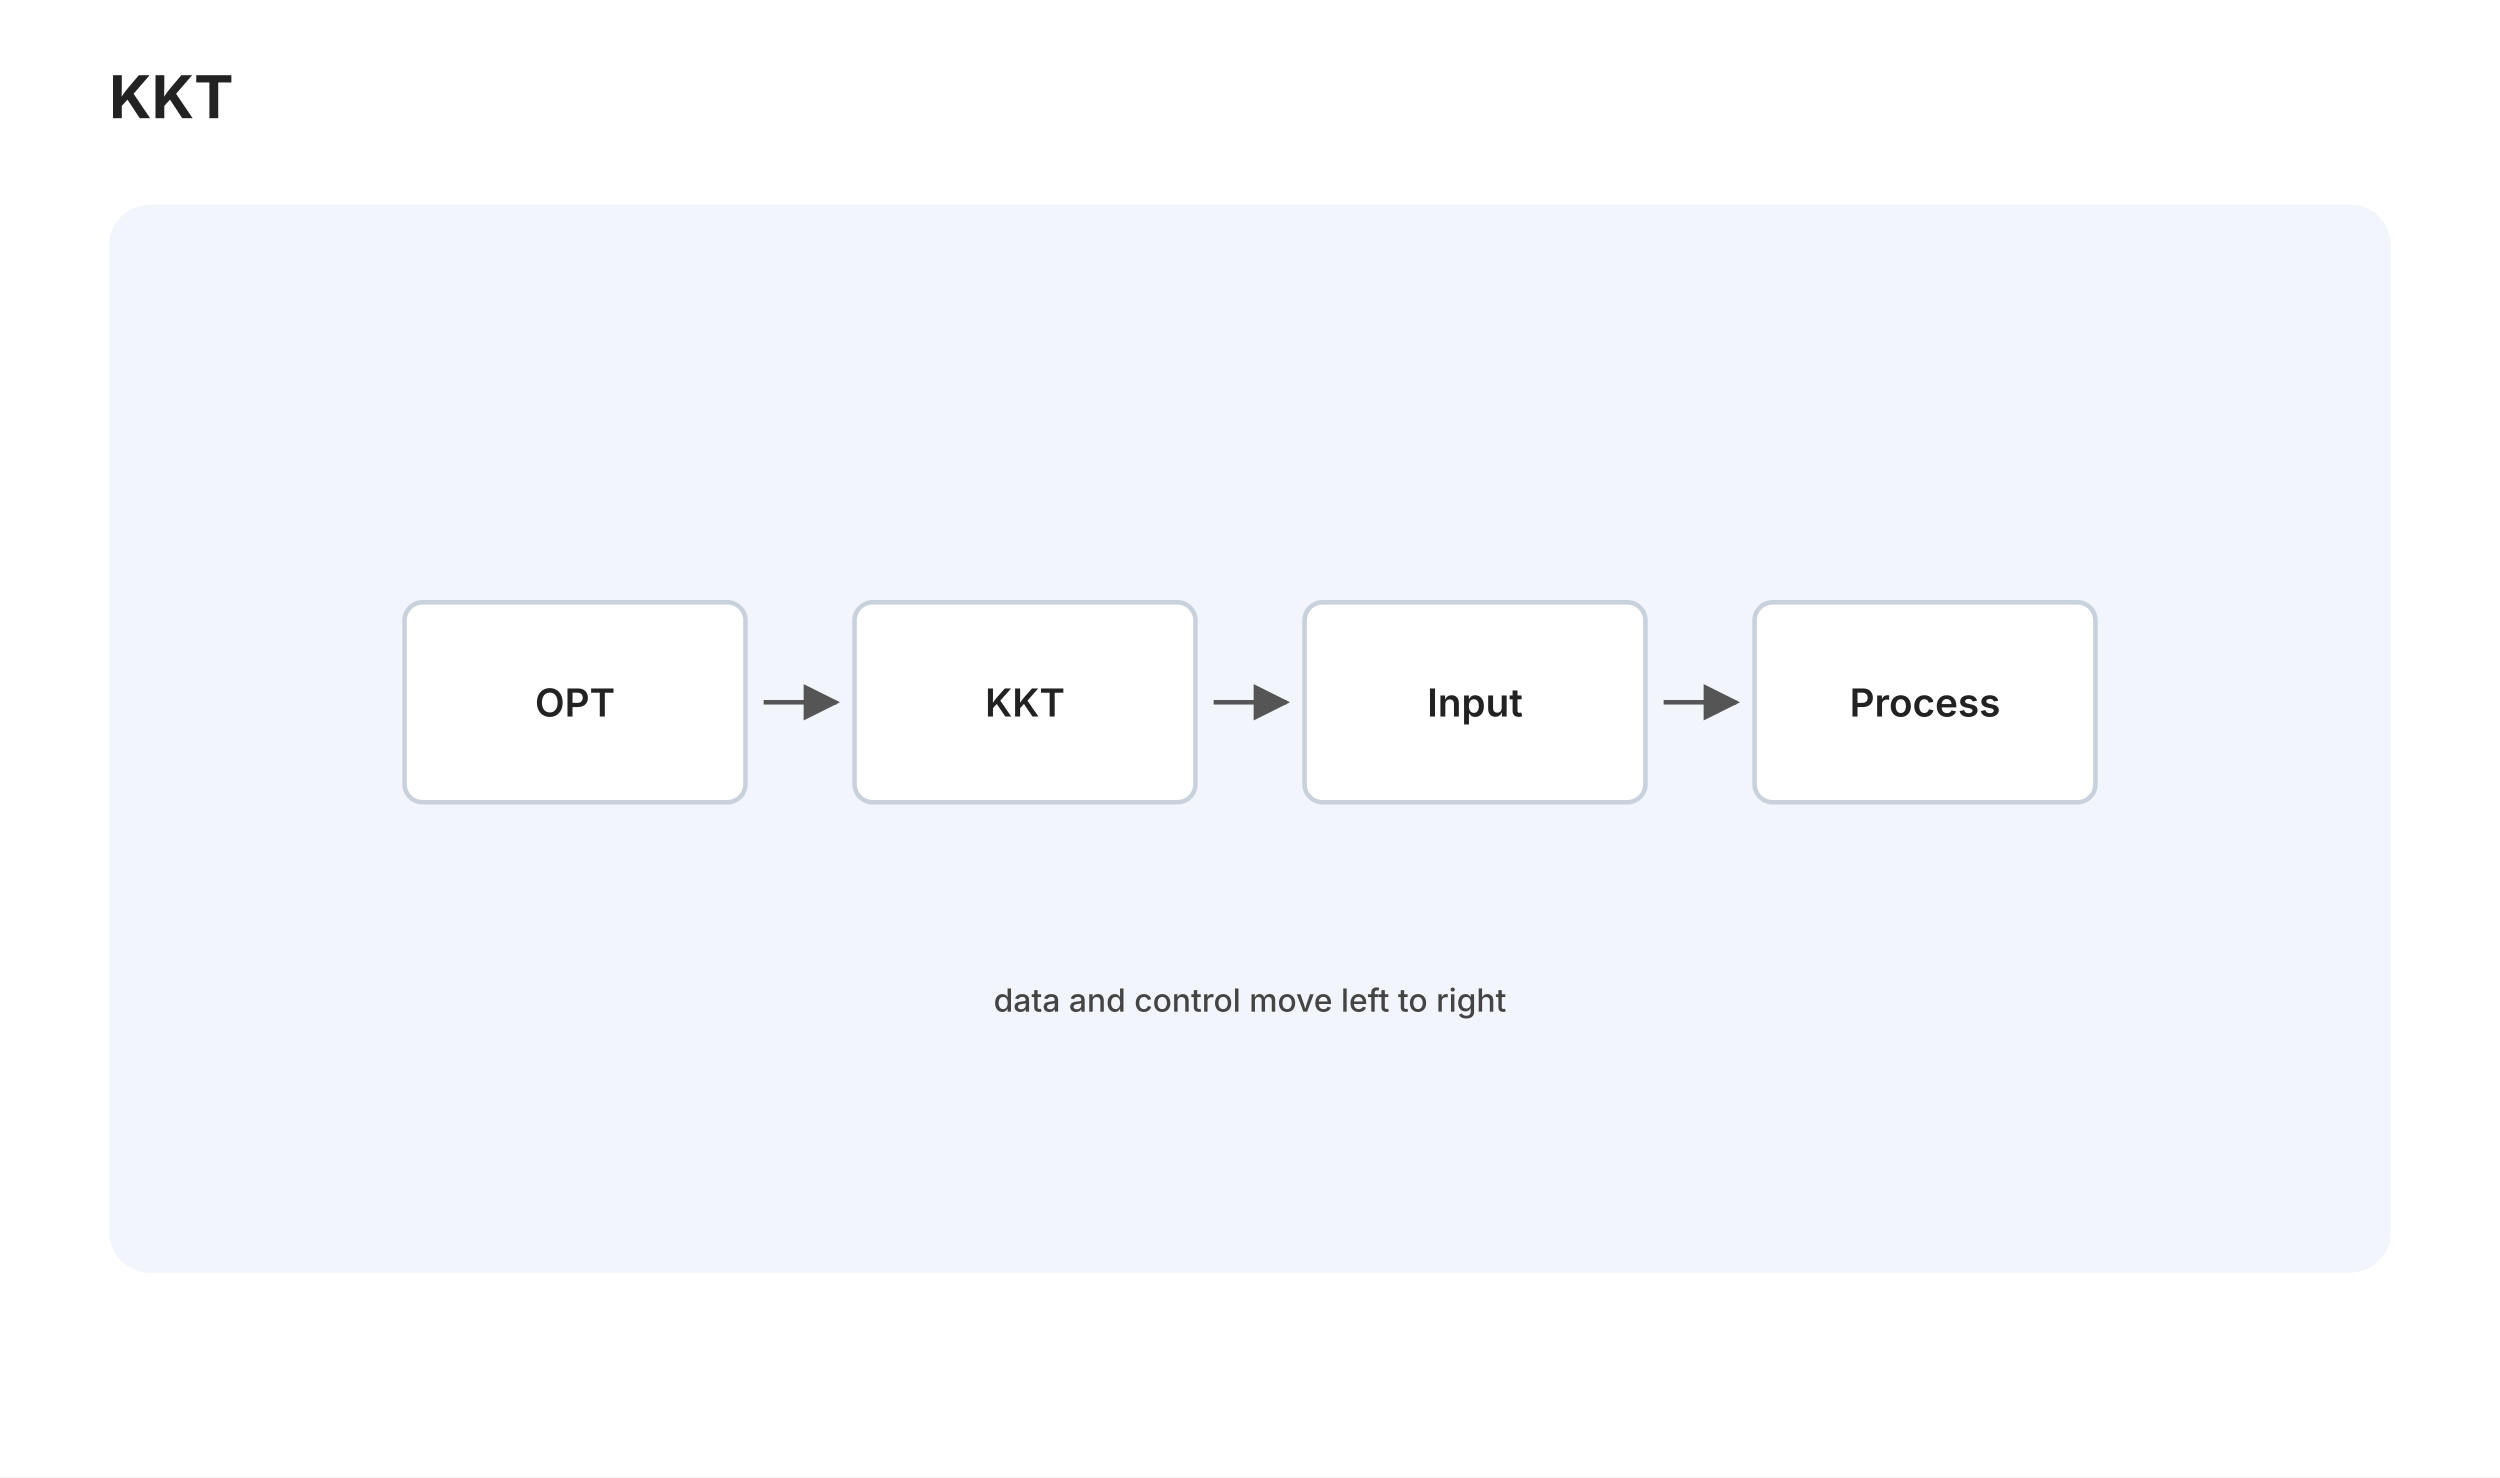
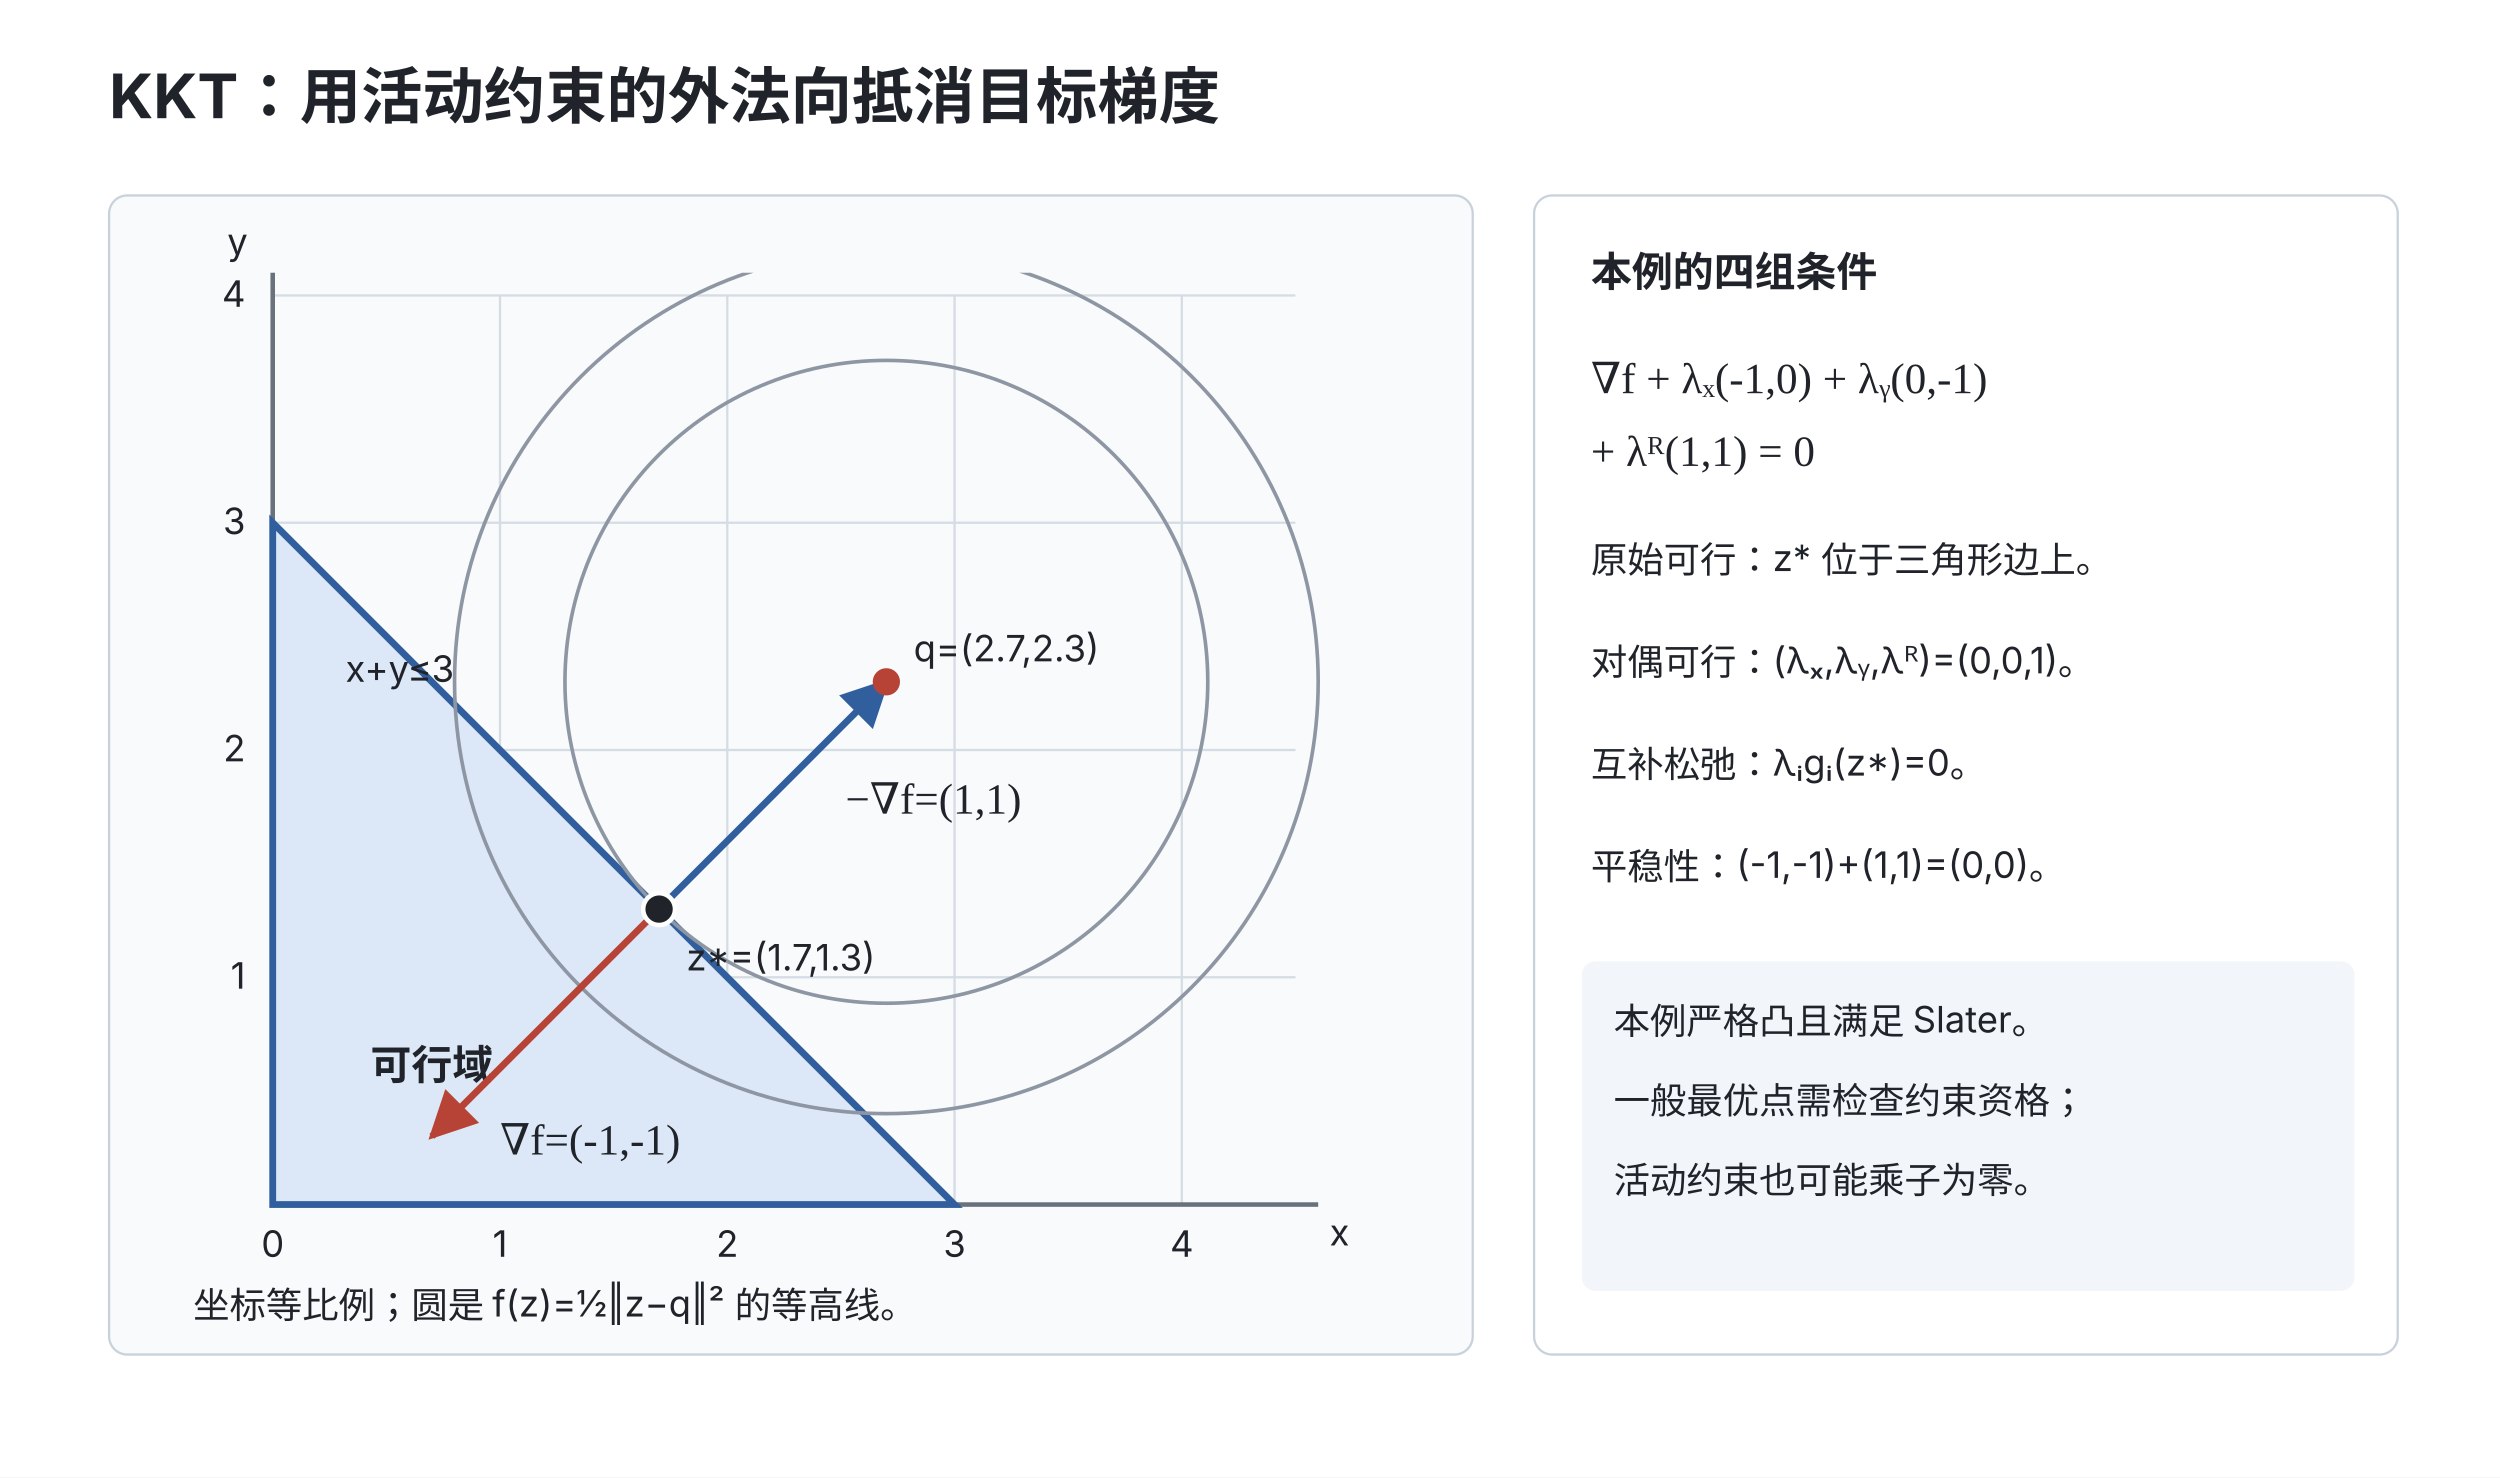
- <svg xmlns="http://www.w3.org/2000/svg" viewBox="0 0 1100 650" role="img" aria-label="KKT">
+ <svg xmlns="http://www.w3.org/2000/svg" viewBox="0 0 1100 650" role="img" aria-labelledby="title desc">
  <defs>
-     <marker id="arrow" viewBox="0 0 10 10" refX="9" refY="5" markerWidth="8" markerHeight="8" orient="auto-start-reverse">
-       <path d="M 0 0 L 10 5 L 0 10 z" fill="#555" />
+     <marker id="red" viewBox="0 0 10 10" refX="9" refY="5" markerWidth="7" markerHeight="7" orient="auto">
+       <path d="M0 0L10 5L0 10Z" fill="#b64335" />
    </marker>
-     <style>
-       .title { font: 700 26px -apple-system, BlinkMacSystemFont, "Segoe UI", sans-serif; fill: #222; }
-       .label { font: 600 17px -apple-system, BlinkMacSystemFont, "Segoe UI", sans-serif; fill: #222; }
-       .small { font: 500 14px -apple-system, BlinkMacSystemFont, "Segoe UI", sans-serif; fill: #444; }
-       .tiny { font: 500 12px -apple-system, BlinkMacSystemFont, "Segoe UI", sans-serif; fill: #555; }
-       .box { fill: #fff; stroke: #c8d1dc; stroke-width: 2; rx: 8; }
-       .soft { fill: #f8fafc; stroke: #d8e0e8; stroke-width: 2; rx: 8; }
-       .accent { fill: #3f5ca6; stroke: #3f5ca6; }
-       .line { stroke: #555; stroke-width: 2; fill: none; marker-end: url(#arrow); }
-       .thin { stroke: #777; stroke-width: 1.6; fill: none; }
-     </style>
+     <marker id="blue" viewBox="0 0 10 10" refX="9" refY="5" markerWidth="7" markerHeight="7" orient="auto">
+       <path d="M0 0L10 5L0 10Z" fill="#315f9d" />
+     </marker>
+     <clipPath id="plot">
+       <rect x="110" y="120" width="490" height="420" />
+     </clipPath>
+     <style>text{font-family:-apple-system,BlinkMacSystemFont,"Segoe UI",sans-serif;fill:#20242a}.title{font-size:27px;font-weight:700}.label{font-size:18px;font-weight:650}.small{font-size:16px}.math{font-size:19px;font-family:Georgia,"Times New Roman",serif}.grid{stroke:#d5dce4;stroke-width:1}</style>
  </defs>
-   <rect x="0" y="0" width="1100" height="650" fill="#ffffff" />
-   <text x="48" y="52" class="title">KKT</text>
-   <rect x="48" y="90" width="1004" height="470" fill="#e3e9f7" opacity="0.45" rx="18" />
-   <rect x="178.0" y="265.0" width="150.0" height="88.0" class="box" />
-   <text x="253.0" y="309.0" class="label" text-anchor="middle" dominant-baseline="middle">OPT</text>
-   <path d="M 336.0 309.0 L 368.0 309.0" stroke="#555" stroke-width="2" fill="none" marker-end="url(#arrow)" />
-   <rect x="376.0" y="265.0" width="150.0" height="88.0" class="box" />
-   <text x="451.0" y="309.0" class="label" text-anchor="middle" dominant-baseline="middle">KKT</text>
-   <path d="M 534.0 309.0 L 566.0 309.0" stroke="#555" stroke-width="2" fill="none" marker-end="url(#arrow)" />
-   <rect x="574.0" y="265.0" width="150.0" height="88.0" class="box" />
-   <text x="649.0" y="309.0" class="label" text-anchor="middle" dominant-baseline="middle">Input</text>
-   <path d="M 732.0 309.0 L 764.0 309.0" stroke="#555" stroke-width="2" fill="none" marker-end="url(#arrow)" />
-   <rect x="772.0" y="265.0" width="150.0" height="88.0" class="box" />
-   <text x="847.0" y="309.0" class="label" text-anchor="middle" dominant-baseline="middle">Process</text>
-   <text x="550.0" y="440.0" class="small" text-anchor="middle" dominant-baseline="middle">data and control move left to right</text>
+   <rect width="1100" height="650" fill="#fff" />
+   <text x="48" y="52" class="title">KKT：用活动约束的外法向抵消目标梯度</text>
+   <rect x="48" y="86" width="600" height="510" rx="8" fill="#f8fafc" stroke="#c8d1dc" />
+   <g class="grid">
+     <path d="M220 130V530M320 130V530M420 130V530M520 130V530M120 430H570M120 330H570M120 230H570M120 130H570" />
+   </g>
+   <path d="M120 120V530H580" fill="none" stroke="#69717c" stroke-width="2" />
+   <path d="M120 530L120 230L420 530Z" fill="#dce8f7" stroke="#315f9d" stroke-width="3" />
+   <g clip-path="url(#plot)" fill="none" stroke="#8d96a2" stroke-width="1.6">
+     <circle cx="390" cy="300" r="141.421" />
+     <circle cx="390" cy="300" r="190" />
+   </g>
+   <g class="small" text-anchor="middle">
+     <text x="120" y="553">0</text>
+     <text x="220" y="553">1</text>
+     <text x="320" y="553">2</text>
+     <text x="420" y="553">3</text>
+     <text x="520" y="553">4</text>
+   </g>
+   <g class="small" text-anchor="end">
+     <text x="108" y="435">1</text>
+     <text x="108" y="335">2</text>
+     <text x="108" y="235">3</text>
+     <text x="108" y="135">4</text>
+   </g>
+   <text x="585" y="548" class="small">x</text>
+   <text x="100" y="112" class="small">y</text>
+   <text x="163" y="475" class="label">可行域</text>
+   <text x="152" y="300" class="small">x+y≤3</text>
+   <line x1="290" y1="400" x2="190" y2="500" stroke="#b64335" stroke-width="3" marker-end="url(#red)" />
+   <line x1="290" y1="400" x2="390" y2="300" stroke="#315f9d" stroke-width="3" marker-end="url(#blue)" />
+   <circle cx="390" cy="300" r="6" fill="#b64335" />
+   <circle cx="290" cy="400" r="7" fill="#20242a" stroke="#fff" stroke-width="2" />
+   <text x="402" y="291" class="small">q=(2.7,2.3)</text>
+   <text x="302" y="427" class="small">z*=(1.7,1.3)</text>
+   <text x="220" y="508" class="math">∇f=(-1,-1)</text>
+   <text x="372" y="358" class="math">−∇f=(1,1)</text>
+   <text x="85" y="580" class="small">坐标等比例；圆是 f(z)=½‖z−q‖² 的等高线。</text>
+   <rect x="675" y="86" width="380" height="510" rx="8" fill="#fff" stroke="#c8d1dc" />
+   <text x="700" y="126" class="label">本例的四组条件</text>
+   <text x="700" y="173" class="math">∇f + λₓ(-1,0) + λᵧ(0,-1)</text>
+   <text x="700" y="205" class="math">　　 + λᴿ(1,1) = 0</text>
+   <text x="700" y="252" class="small">原始可行：z* 位于三角形边上。</text>
+   <text x="700" y="297" class="small">对偶可行：(λₓ,λᵧ,λᴿ)=(0,0,1)。</text>
+   <text x="700" y="342" class="small">互补松弛：λᵢgᵢ(z*)=0。</text>
+   <text x="700" y="387" class="small">平稳性：(-1,-1)+(1,1)=(0,0)。</text>
+   <rect x="696" y="423" width="340" height="145" rx="6" fill="#f2f6fb" />
+   <text x="710" y="455" class="small">本例严格凸且满足 Slater。</text>
+   <text x="710" y="490" class="small">一般最优点需检查约束资格；</text>
+   <text x="710" y="525" class="small">活动约束也可能乘子为零。</text>
</svg>
